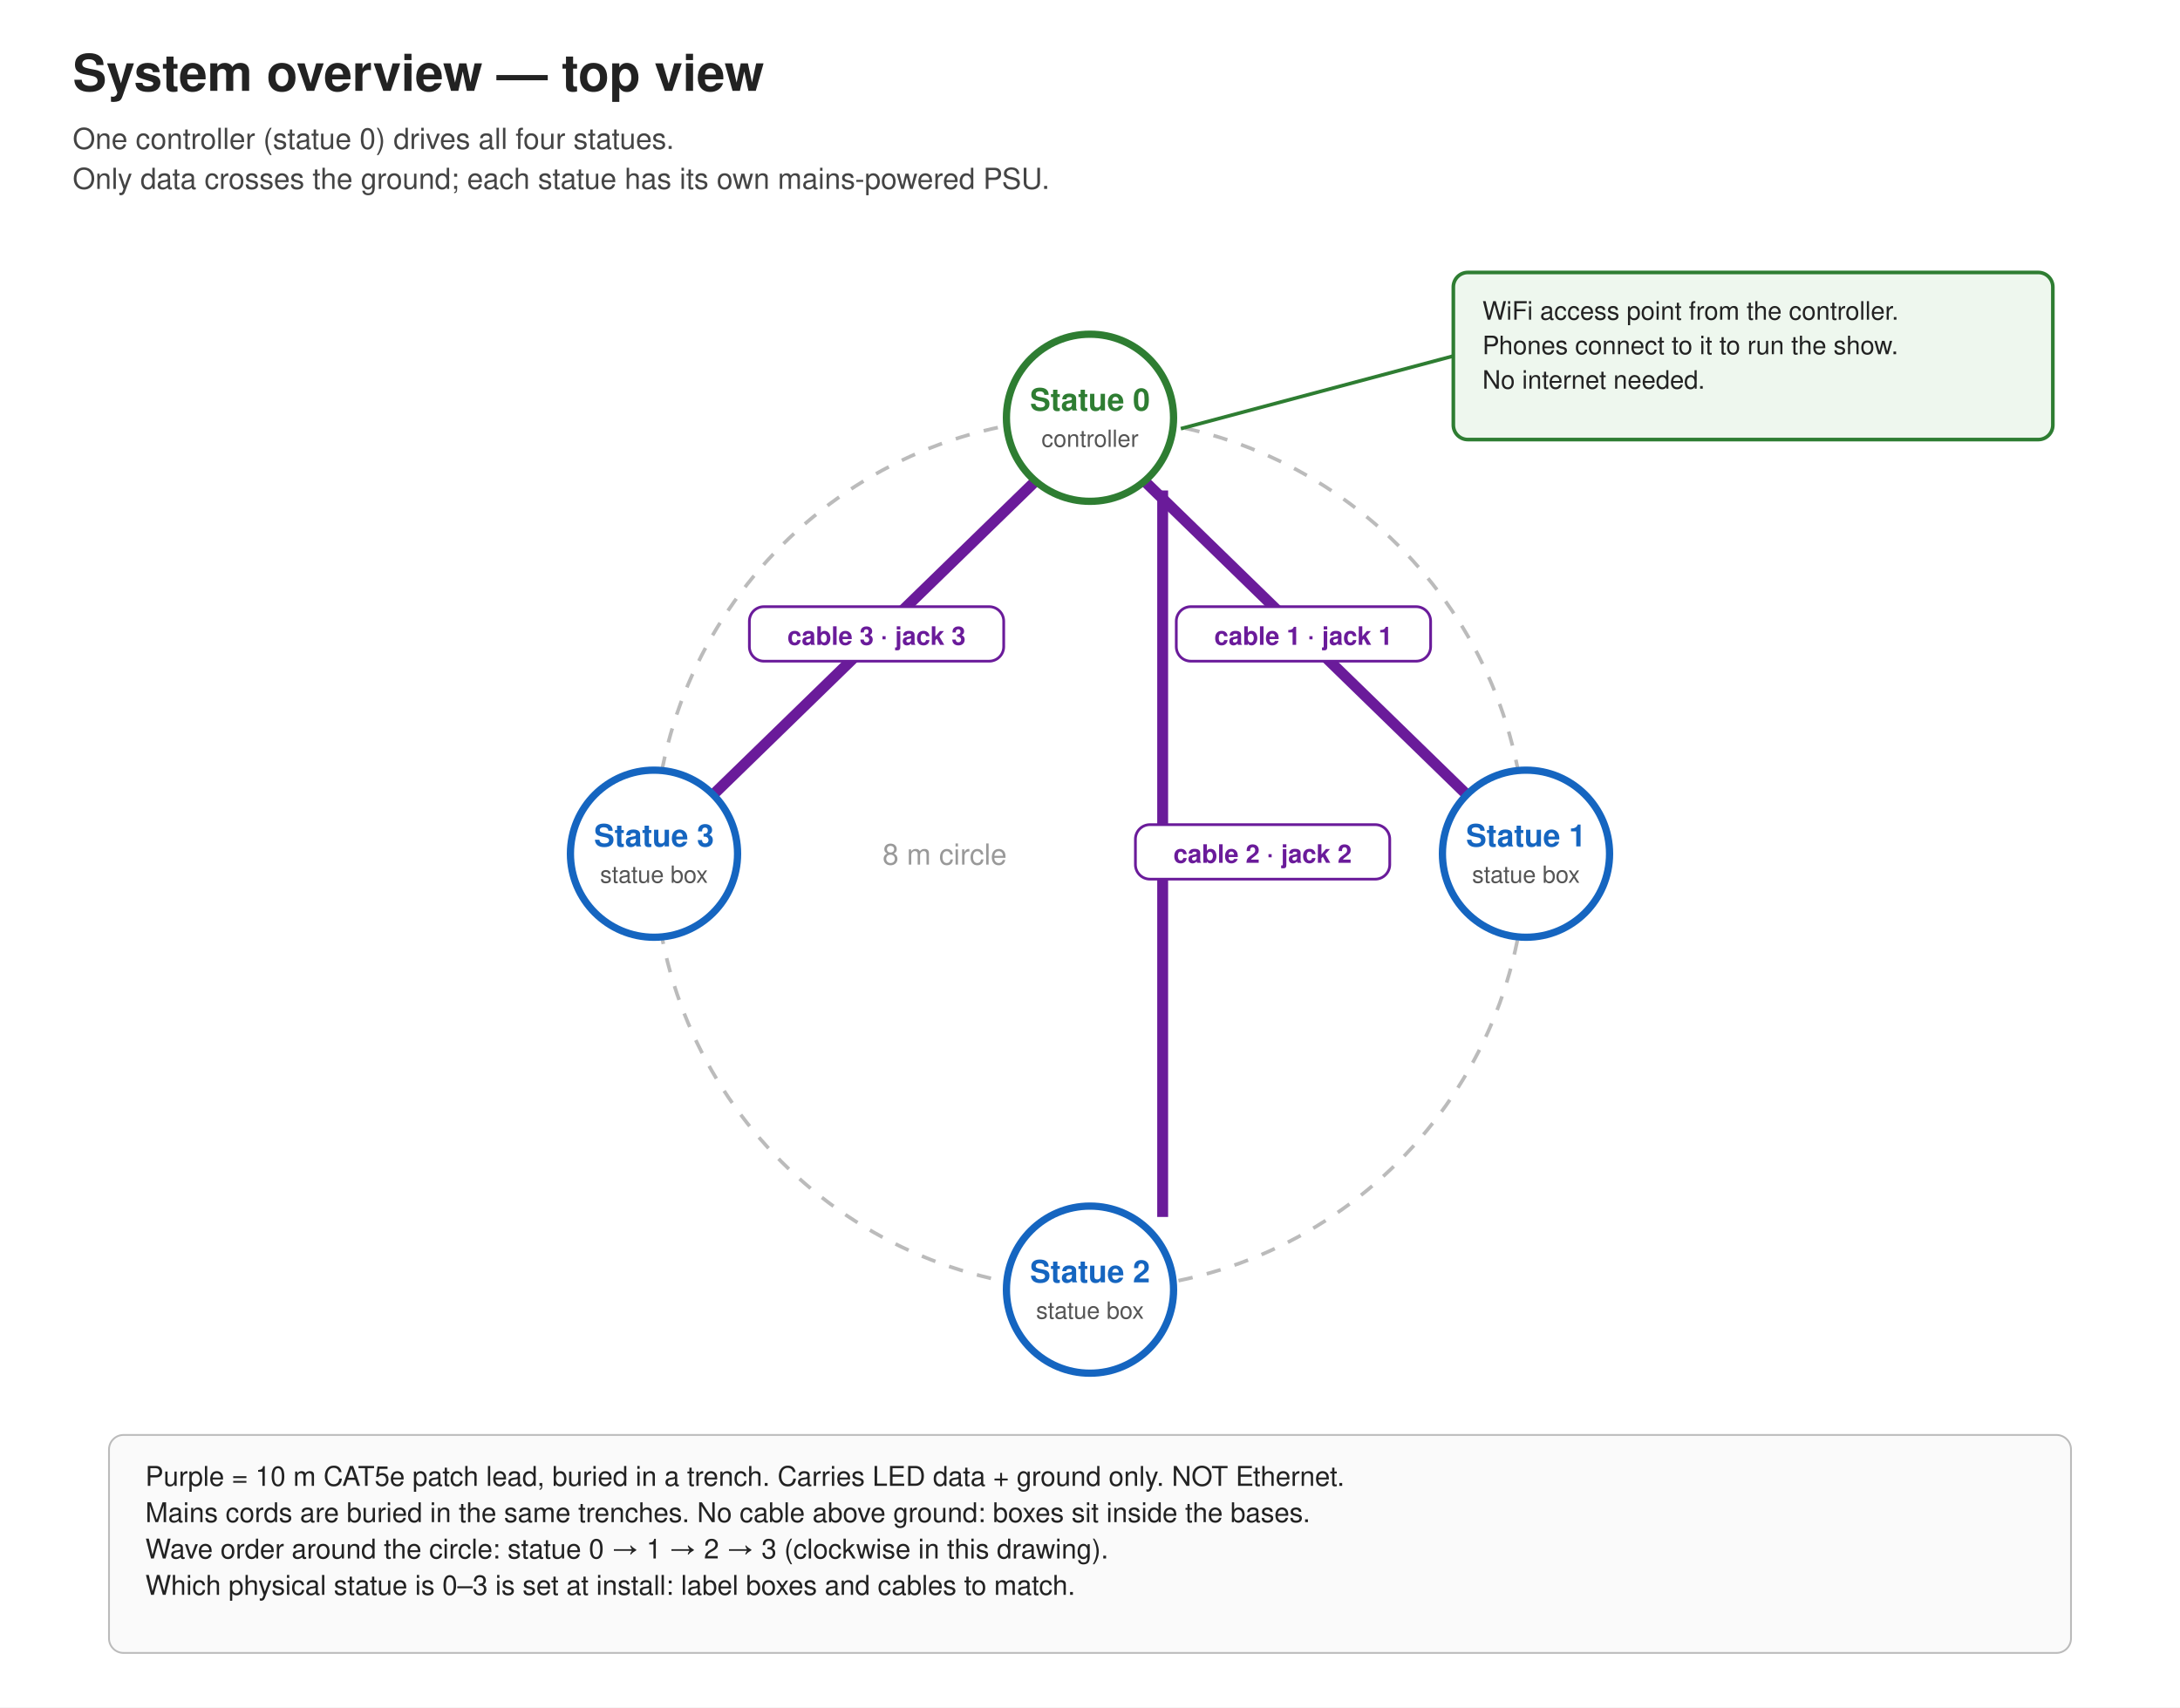
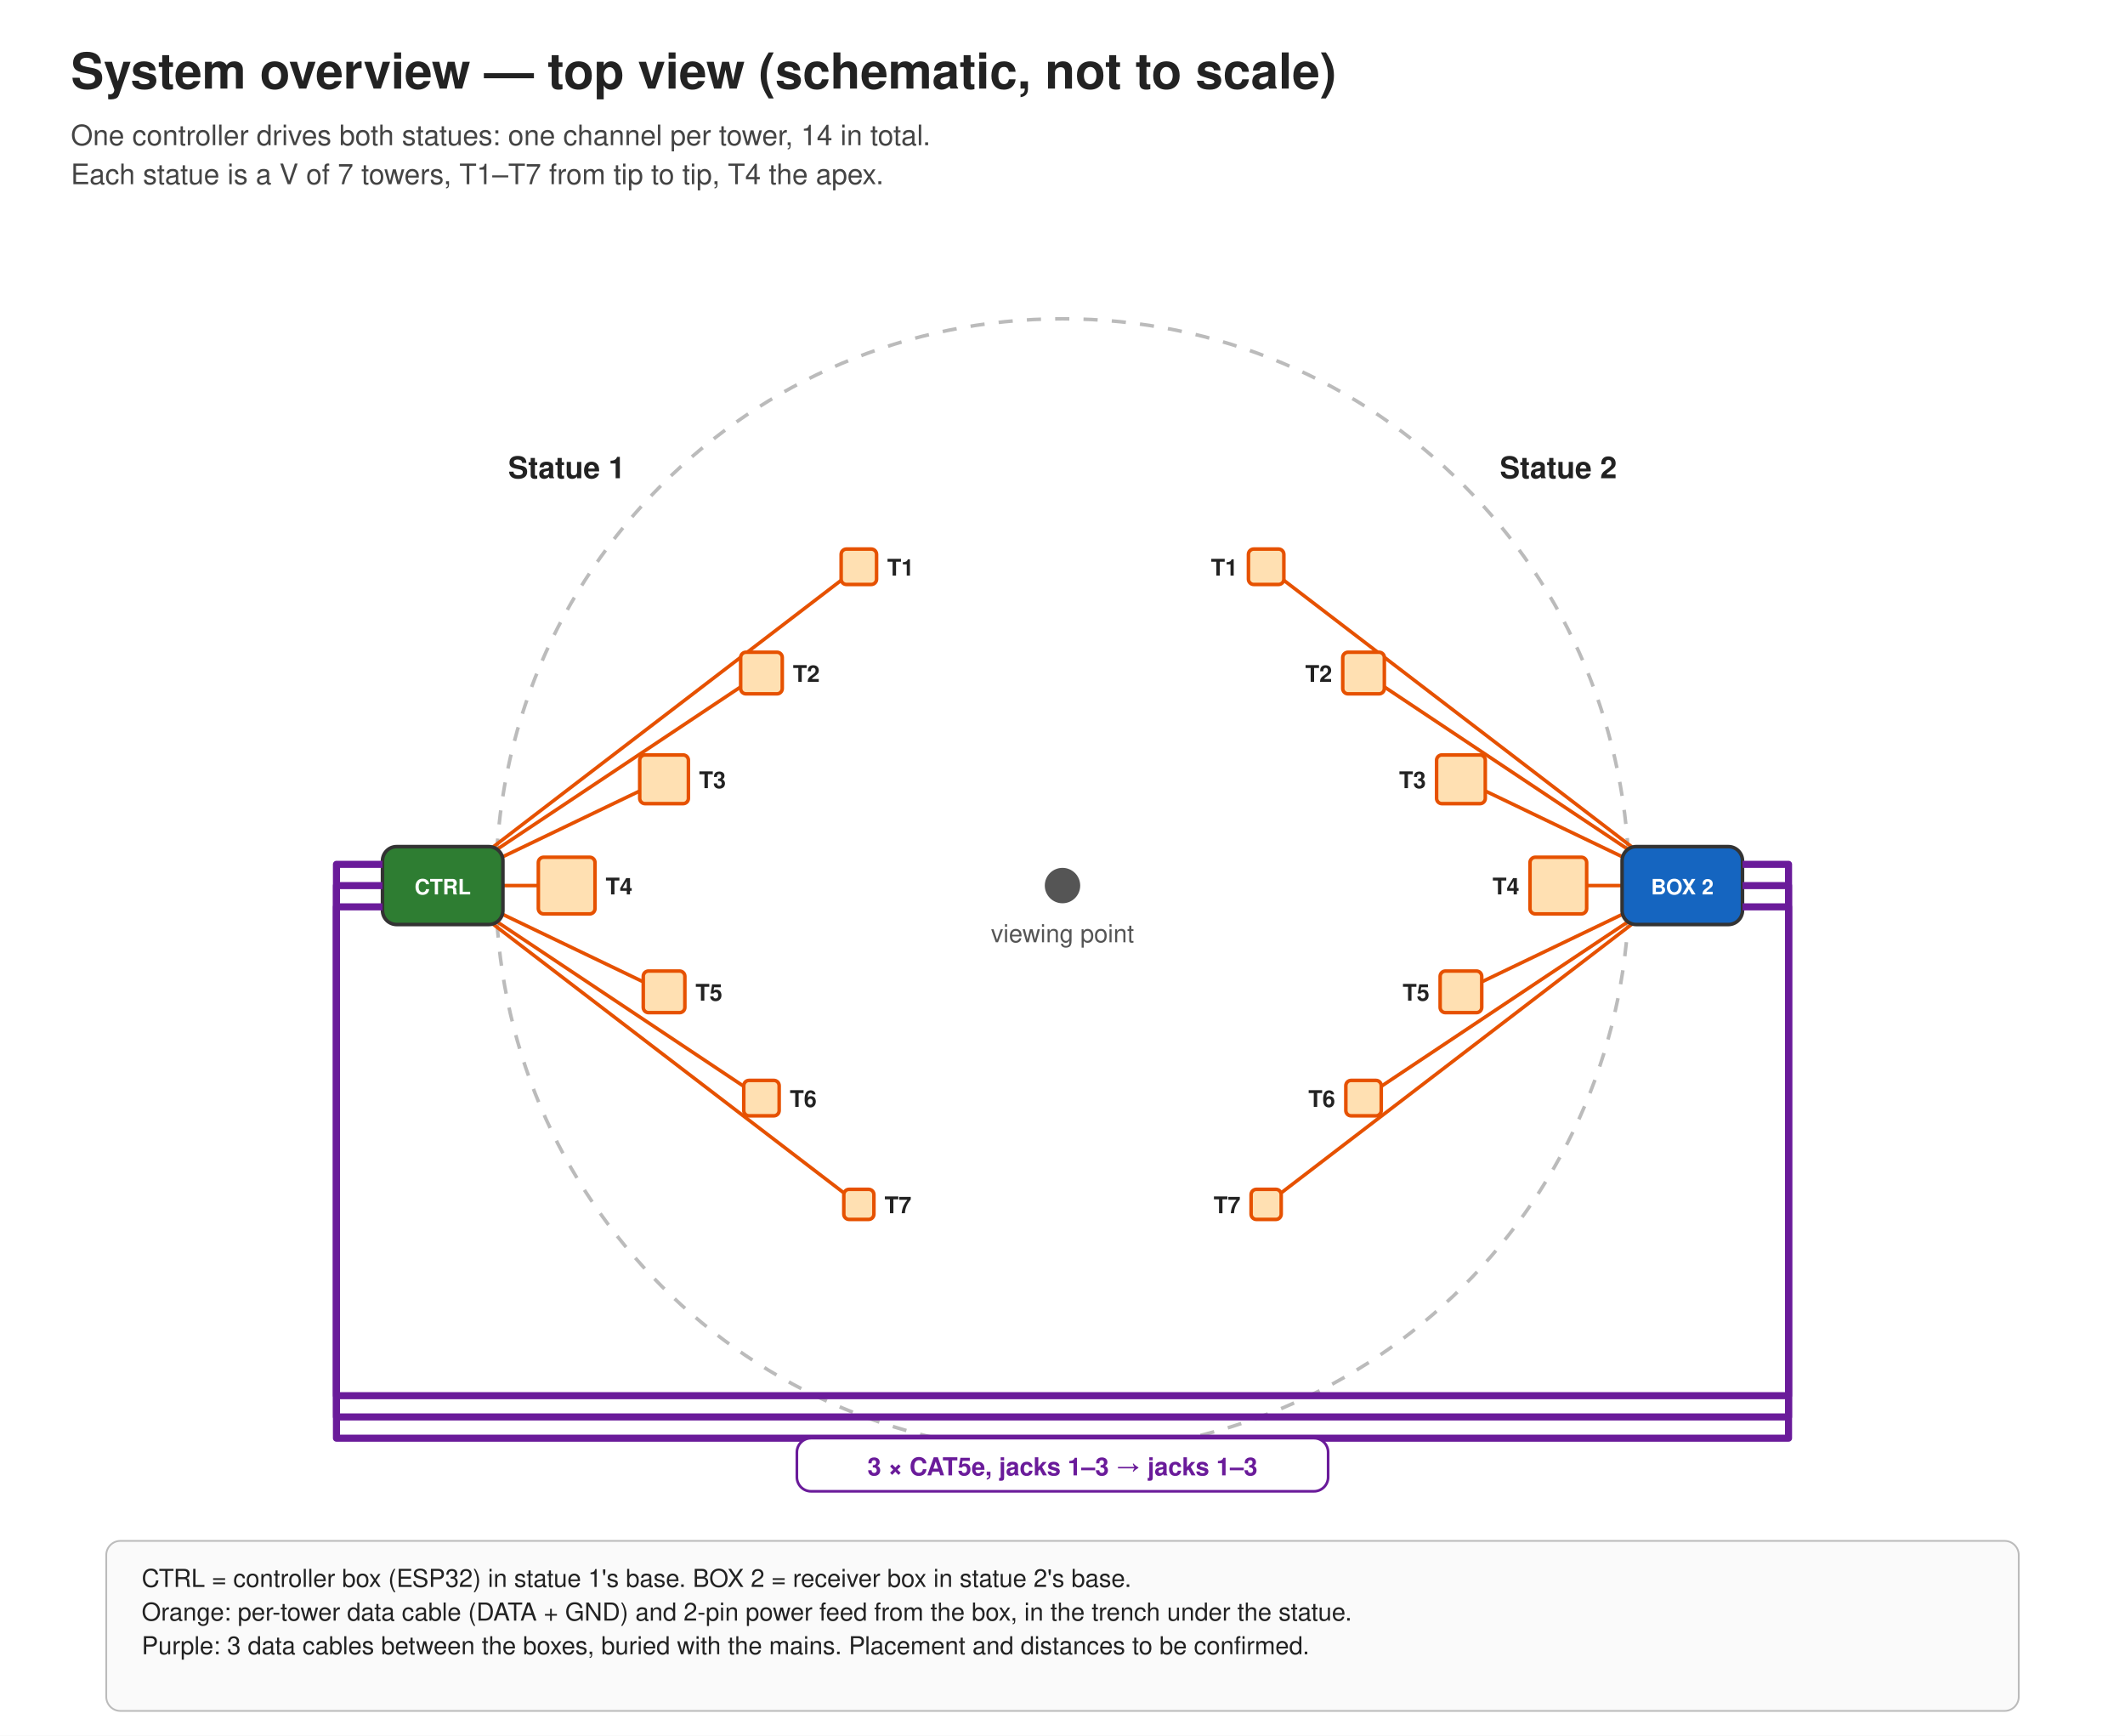
- <svg xmlns="http://www.w3.org/2000/svg" width="1200" height="940" viewBox="0 0 1200 940">
-   <rect x="0" y="0" width="1200" height="940" rx="0" fill="#ffffff" stroke="none" stroke-width="2" />
-   <text x="40" y="50" font-family="Helvetica, Arial, sans-serif" font-size="28" text-anchor="start" font-weight="bold" fill="#222">System overview — top view</text>
-   <text x="40" y="82" font-family="Helvetica, Arial, sans-serif" font-size="16" text-anchor="start" font-weight="normal" fill="#444">One controller (statue 0) drives all four statues.</text>
-   <text x="40" y="104" font-family="Helvetica, Arial, sans-serif" font-size="16" text-anchor="start" font-weight="normal" fill="#444">Only data crosses the ground; each statue has its own mains-powered PSU.</text>
-   <circle cx="600" cy="470" r="240" fill="none" stroke="#bbb" stroke-width="2" stroke-dasharray="8 8" />
-   <text x="520" y="476" font-family="Helvetica, Arial, sans-serif" font-size="16" text-anchor="middle" font-weight="normal" fill="#999">8 m circle</text>
-   <polyline points="625,260 810,440" fill="none" stroke="#6a1b9a" stroke-width="6" stroke-linejoin="round" />
-   <rect x="647.5" y="334.0" width="140" height="30" rx="8" fill="#fff" stroke="#6a1b9a" stroke-width="1.5" />
-   <text x="717.5" y="355.0" font-family="Helvetica, Arial, sans-serif" font-size="14" text-anchor="middle" font-weight="bold" fill="#6a1b9a">cable 1 · jack 1</text>
-   <polyline points="640,270 640,670" fill="none" stroke="#6a1b9a" stroke-width="6" stroke-linejoin="round" />
-   <rect x="625.0" y="454.0" width="140" height="30" rx="8" fill="#fff" stroke="#6a1b9a" stroke-width="1.5" />
-   <text x="695.0" y="475.0" font-family="Helvetica, Arial, sans-serif" font-size="14" text-anchor="middle" font-weight="bold" fill="#6a1b9a">cable 2 · jack 2</text>
-   <polyline points="575,260 390,440" fill="none" stroke="#6a1b9a" stroke-width="6" stroke-linejoin="round" />
-   <rect x="412.5" y="334.0" width="140" height="30" rx="8" fill="#fff" stroke="#6a1b9a" stroke-width="1.5" />
-   <text x="482.5" y="355.0" font-family="Helvetica, Arial, sans-serif" font-size="14" text-anchor="middle" font-weight="bold" fill="#6a1b9a">cable 3 · jack 3</text>
-   <circle cx="600" cy="230" r="46" fill="#fff" stroke="#2e7d32" stroke-width="4" />
-   <text x="600" y="226" font-family="Helvetica, Arial, sans-serif" font-size="17" text-anchor="middle" font-weight="bold" fill="#2e7d32">Statue 0</text>
-   <text x="600" y="246" font-family="Helvetica, Arial, sans-serif" font-size="13" text-anchor="middle" font-weight="normal" fill="#555">controller</text>
-   <circle cx="840" cy="470" r="46" fill="#fff" stroke="#1565c0" stroke-width="4" />
-   <text x="840" y="466" font-family="Helvetica, Arial, sans-serif" font-size="17" text-anchor="middle" font-weight="bold" fill="#1565c0">Statue 1</text>
-   <text x="840" y="486" font-family="Helvetica, Arial, sans-serif" font-size="13" text-anchor="middle" font-weight="normal" fill="#555">statue box</text>
-   <circle cx="600" cy="710" r="46" fill="#fff" stroke="#1565c0" stroke-width="4" />
-   <text x="600" y="706" font-family="Helvetica, Arial, sans-serif" font-size="17" text-anchor="middle" font-weight="bold" fill="#1565c0">Statue 2</text>
-   <text x="600" y="726" font-family="Helvetica, Arial, sans-serif" font-size="13" text-anchor="middle" font-weight="normal" fill="#555">statue box</text>
-   <circle cx="360" cy="470" r="46" fill="#fff" stroke="#1565c0" stroke-width="4" />
-   <text x="360" y="466" font-family="Helvetica, Arial, sans-serif" font-size="17" text-anchor="middle" font-weight="bold" fill="#1565c0">Statue 3</text>
-   <text x="360" y="486" font-family="Helvetica, Arial, sans-serif" font-size="13" text-anchor="middle" font-weight="normal" fill="#555">statue box</text>
-   <rect x="800" y="150" width="330" height="92" rx="8" fill="#eef7ee" stroke="#2e7d32" stroke-width="2" />
-   <text x="816" y="176" font-family="Helvetica, Arial, sans-serif" font-size="14" text-anchor="start" font-weight="normal" fill="#222">WiFi access point from the controller.</text>
-   <text x="816" y="195" font-family="Helvetica, Arial, sans-serif" font-size="14" text-anchor="start" font-weight="normal" fill="#222">Phones connect to it to run the show.</text>
-   <text x="816" y="214" font-family="Helvetica, Arial, sans-serif" font-size="14" text-anchor="start" font-weight="normal" fill="#222">No internet needed.</text>
-   <polyline points="800,196 650,236" fill="none" stroke="#2e7d32" stroke-width="2" stroke-linejoin="round" />
-   <rect x="60" y="790" width="1080" height="120" rx="8" fill="#fafafa" stroke="#bbb" stroke-width="1" />
-   <text x="80" y="818" font-family="Helvetica, Arial, sans-serif" font-size="15" text-anchor="start" font-weight="normal" fill="#222">Purple = 10 m CAT5e patch lead, buried in a trench. Carries LED data + ground only. NOT Ethernet.</text>
-   <text x="80" y="838" font-family="Helvetica, Arial, sans-serif" font-size="15" text-anchor="start" font-weight="normal" fill="#222">Mains cords are buried in the same trenches. No cable above ground: boxes sit inside the bases.</text>
-   <text x="80" y="858" font-family="Helvetica, Arial, sans-serif" font-size="15" text-anchor="start" font-weight="normal" fill="#222">Wave order around the circle: statue 0 → 1 → 2 → 3 (clockwise in this drawing).</text>
-   <text x="80" y="878" font-family="Helvetica, Arial, sans-serif" font-size="15" text-anchor="start" font-weight="normal" fill="#222">Which physical statue is 0–3 is set at install: label boxes and cables to match.</text>
+ <svg xmlns="http://www.w3.org/2000/svg" width="1200" height="980" viewBox="0 0 1200 980">
+   <rect x="0" y="0" width="1200" height="980" rx="0" fill="#ffffff" stroke="none" stroke-width="2" />
+   <text x="40" y="50" font-family="Helvetica, Arial, sans-serif" font-size="28" text-anchor="start" font-weight="bold" fill="#222">System overview — top view (schematic, not to scale)</text>
+   <text x="40" y="82" font-family="Helvetica, Arial, sans-serif" font-size="16" text-anchor="start" font-weight="normal" fill="#444">One controller drives both statues: one channel per tower, 14 in total.</text>
+   <text x="40" y="104" font-family="Helvetica, Arial, sans-serif" font-size="16" text-anchor="start" font-weight="normal" fill="#444">Each statue is a V of 7 towers, T1–T7 from tip to tip, T4 the apex.</text>
+   <circle cx="600" cy="500" r="320" fill="none" stroke="#bbb" stroke-width="2" stroke-dasharray="8 8" />
+   <circle cx="600" cy="500" r="10" fill="#555" />
+   <text x="600" y="532" font-family="Helvetica, Arial, sans-serif" font-size="14" text-anchor="middle" font-weight="normal" fill="#555">viewing point</text>
+   <polyline points="250,500 485,320" fill="none" stroke="#e65100" stroke-width="2" stroke-linejoin="round" />
+   <polyline points="250,500 430,380" fill="none" stroke="#e65100" stroke-width="2" stroke-linejoin="round" />
+   <polyline points="250,500 375,440" fill="none" stroke="#e65100" stroke-width="2" stroke-linejoin="round" />
+   <polyline points="250,500 320,500" fill="none" stroke="#e65100" stroke-width="2" stroke-linejoin="round" />
+   <polyline points="250,500 375,560" fill="none" stroke="#e65100" stroke-width="2" stroke-linejoin="round" />
+   <polyline points="250,500 430,620" fill="none" stroke="#e65100" stroke-width="2" stroke-linejoin="round" />
+   <polyline points="250,500 485,680" fill="none" stroke="#e65100" stroke-width="2" stroke-linejoin="round" />
+   <rect x="475.0" y="310.0" width="20.0" height="20.0" rx="3" fill="#ffe0b2" stroke="#e65100" stroke-width="2" />
+   <text x="501.0" y="325" font-family="Helvetica, Arial, sans-serif" font-size="13" text-anchor="start" font-weight="bold" fill="#222">T1</text>
+   <rect x="418.25" y="368.25" width="23.5" height="23.5" rx="3" fill="#ffe0b2" stroke="#e65100" stroke-width="2" />
+   <text x="447.75" y="385" font-family="Helvetica, Arial, sans-serif" font-size="13" text-anchor="start" font-weight="bold" fill="#222">T2</text>
+   <rect x="361.25" y="426.25" width="27.5" height="27.5" rx="3" fill="#ffe0b2" stroke="#e65100" stroke-width="2" />
+   <text x="394.75" y="445" font-family="Helvetica, Arial, sans-serif" font-size="13" text-anchor="start" font-weight="bold" fill="#222">T3</text>
+   <rect x="304.0" y="484.0" width="32.0" height="32.0" rx="3" fill="#ffe0b2" stroke="#e65100" stroke-width="2" />
+   <text x="342.0" y="505" font-family="Helvetica, Arial, sans-serif" font-size="13" text-anchor="start" font-weight="bold" fill="#222">T4</text>
+   <rect x="363.25" y="548.25" width="23.5" height="23.5" rx="3" fill="#ffe0b2" stroke="#e65100" stroke-width="2" />
+   <text x="392.75" y="565" font-family="Helvetica, Arial, sans-serif" font-size="13" text-anchor="start" font-weight="bold" fill="#222">T5</text>
+   <rect x="420.0" y="610.0" width="20.0" height="20.0" rx="3" fill="#ffe0b2" stroke="#e65100" stroke-width="2" />
+   <text x="446.0" y="625" font-family="Helvetica, Arial, sans-serif" font-size="13" text-anchor="start" font-weight="bold" fill="#222">T6</text>
+   <rect x="476.5" y="671.5" width="17.0" height="17.0" rx="3" fill="#ffe0b2" stroke="#e65100" stroke-width="2" />
+   <text x="499.5" y="685" font-family="Helvetica, Arial, sans-serif" font-size="13" text-anchor="start" font-weight="bold" fill="#222">T7</text>
+   <rect x="216" y="478" width="68" height="44" rx="8" fill="#2e7d32" stroke="#333" stroke-width="2" />
+   <text x="250" y="505" font-family="Helvetica, Arial, sans-serif" font-size="12" text-anchor="middle" font-weight="bold" fill="#fff">CTRL</text>
+   <text x="320" y="270" font-family="Helvetica, Arial, sans-serif" font-size="17" text-anchor="middle" font-weight="bold" fill="#222">Statue 1</text>
+   <polyline points="950,500 715,320" fill="none" stroke="#e65100" stroke-width="2" stroke-linejoin="round" />
+   <polyline points="950,500 770,380" fill="none" stroke="#e65100" stroke-width="2" stroke-linejoin="round" />
+   <polyline points="950,500 825,440" fill="none" stroke="#e65100" stroke-width="2" stroke-linejoin="round" />
+   <polyline points="950,500 880,500" fill="none" stroke="#e65100" stroke-width="2" stroke-linejoin="round" />
+   <polyline points="950,500 825,560" fill="none" stroke="#e65100" stroke-width="2" stroke-linejoin="round" />
+   <polyline points="950,500 770,620" fill="none" stroke="#e65100" stroke-width="2" stroke-linejoin="round" />
+   <polyline points="950,500 715,680" fill="none" stroke="#e65100" stroke-width="2" stroke-linejoin="round" />
+   <rect x="705.0" y="310.0" width="20.0" height="20.0" rx="3" fill="#ffe0b2" stroke="#e65100" stroke-width="2" />
+   <text x="699.0" y="325" font-family="Helvetica, Arial, sans-serif" font-size="13" text-anchor="end" font-weight="bold" fill="#222">T1</text>
+   <rect x="758.25" y="368.25" width="23.5" height="23.5" rx="3" fill="#ffe0b2" stroke="#e65100" stroke-width="2" />
+   <text x="752.25" y="385" font-family="Helvetica, Arial, sans-serif" font-size="13" text-anchor="end" font-weight="bold" fill="#222">T2</text>
+   <rect x="811.25" y="426.25" width="27.5" height="27.5" rx="3" fill="#ffe0b2" stroke="#e65100" stroke-width="2" />
+   <text x="805.25" y="445" font-family="Helvetica, Arial, sans-serif" font-size="13" text-anchor="end" font-weight="bold" fill="#222">T3</text>
+   <rect x="864.0" y="484.0" width="32.0" height="32.0" rx="3" fill="#ffe0b2" stroke="#e65100" stroke-width="2" />
+   <text x="858.0" y="505" font-family="Helvetica, Arial, sans-serif" font-size="13" text-anchor="end" font-weight="bold" fill="#222">T4</text>
+   <rect x="813.25" y="548.25" width="23.5" height="23.5" rx="3" fill="#ffe0b2" stroke="#e65100" stroke-width="2" />
+   <text x="807.25" y="565" font-family="Helvetica, Arial, sans-serif" font-size="13" text-anchor="end" font-weight="bold" fill="#222">T5</text>
+   <rect x="760.0" y="610.0" width="20.0" height="20.0" rx="3" fill="#ffe0b2" stroke="#e65100" stroke-width="2" />
+   <text x="754.0" y="625" font-family="Helvetica, Arial, sans-serif" font-size="13" text-anchor="end" font-weight="bold" fill="#222">T6</text>
+   <rect x="706.5" y="671.5" width="17.0" height="17.0" rx="3" fill="#ffe0b2" stroke="#e65100" stroke-width="2" />
+   <text x="700.5" y="685" font-family="Helvetica, Arial, sans-serif" font-size="13" text-anchor="end" font-weight="bold" fill="#222">T7</text>
+   <rect x="916" y="478" width="68" height="44" rx="8" fill="#1565c0" stroke="#333" stroke-width="2" />
+   <text x="950" y="505" font-family="Helvetica, Arial, sans-serif" font-size="12" text-anchor="middle" font-weight="bold" fill="#fff">BOX 2</text>
+   <text x="880" y="270" font-family="Helvetica, Arial, sans-serif" font-size="17" text-anchor="middle" font-weight="bold" fill="#222">Statue 2</text>
+   <polyline points="216,488 190,488 190,788 1010,788 1010,488 984,488" fill="none" stroke="#6a1b9a" stroke-width="4" stroke-linejoin="round" />
+   <polyline points="216,500 190,500 190,800 1010,800 1010,500 984,500" fill="none" stroke="#6a1b9a" stroke-width="4" stroke-linejoin="round" />
+   <polyline points="216,512 190,512 190,812 1010,812 1010,512 984,512" fill="none" stroke="#6a1b9a" stroke-width="4" stroke-linejoin="round" />
+   <rect x="450" y="812" width="300" height="30" rx="8" fill="#fff" stroke="#6a1b9a" stroke-width="1.5" />
+   <text x="600" y="833" font-family="Helvetica, Arial, sans-serif" font-size="14" text-anchor="middle" font-weight="bold" fill="#6a1b9a">3 × CAT5e, jacks 1–3 → jacks 1–3</text>
+   <rect x="60" y="870" width="1080" height="96" rx="8" fill="#fafafa" stroke="#bbb" stroke-width="1" />
+   <text x="80" y="896" font-family="Helvetica, Arial, sans-serif" font-size="14" text-anchor="start" font-weight="normal" fill="#222">CTRL = controller box (ESP32) in statue 1's base. BOX 2 = receiver box in statue 2's base.</text>
+   <text x="80" y="915" font-family="Helvetica, Arial, sans-serif" font-size="14" text-anchor="start" font-weight="normal" fill="#222">Orange: per-tower data cable (DATA + GND) and 2-pin power feed from the box, in the trench under the statue.</text>
+   <text x="80" y="934" font-family="Helvetica, Arial, sans-serif" font-size="14" text-anchor="start" font-weight="normal" fill="#222">Purple: 3 data cables between the boxes, buried with the mains. Placement and distances to be confirmed.</text>
</svg>
